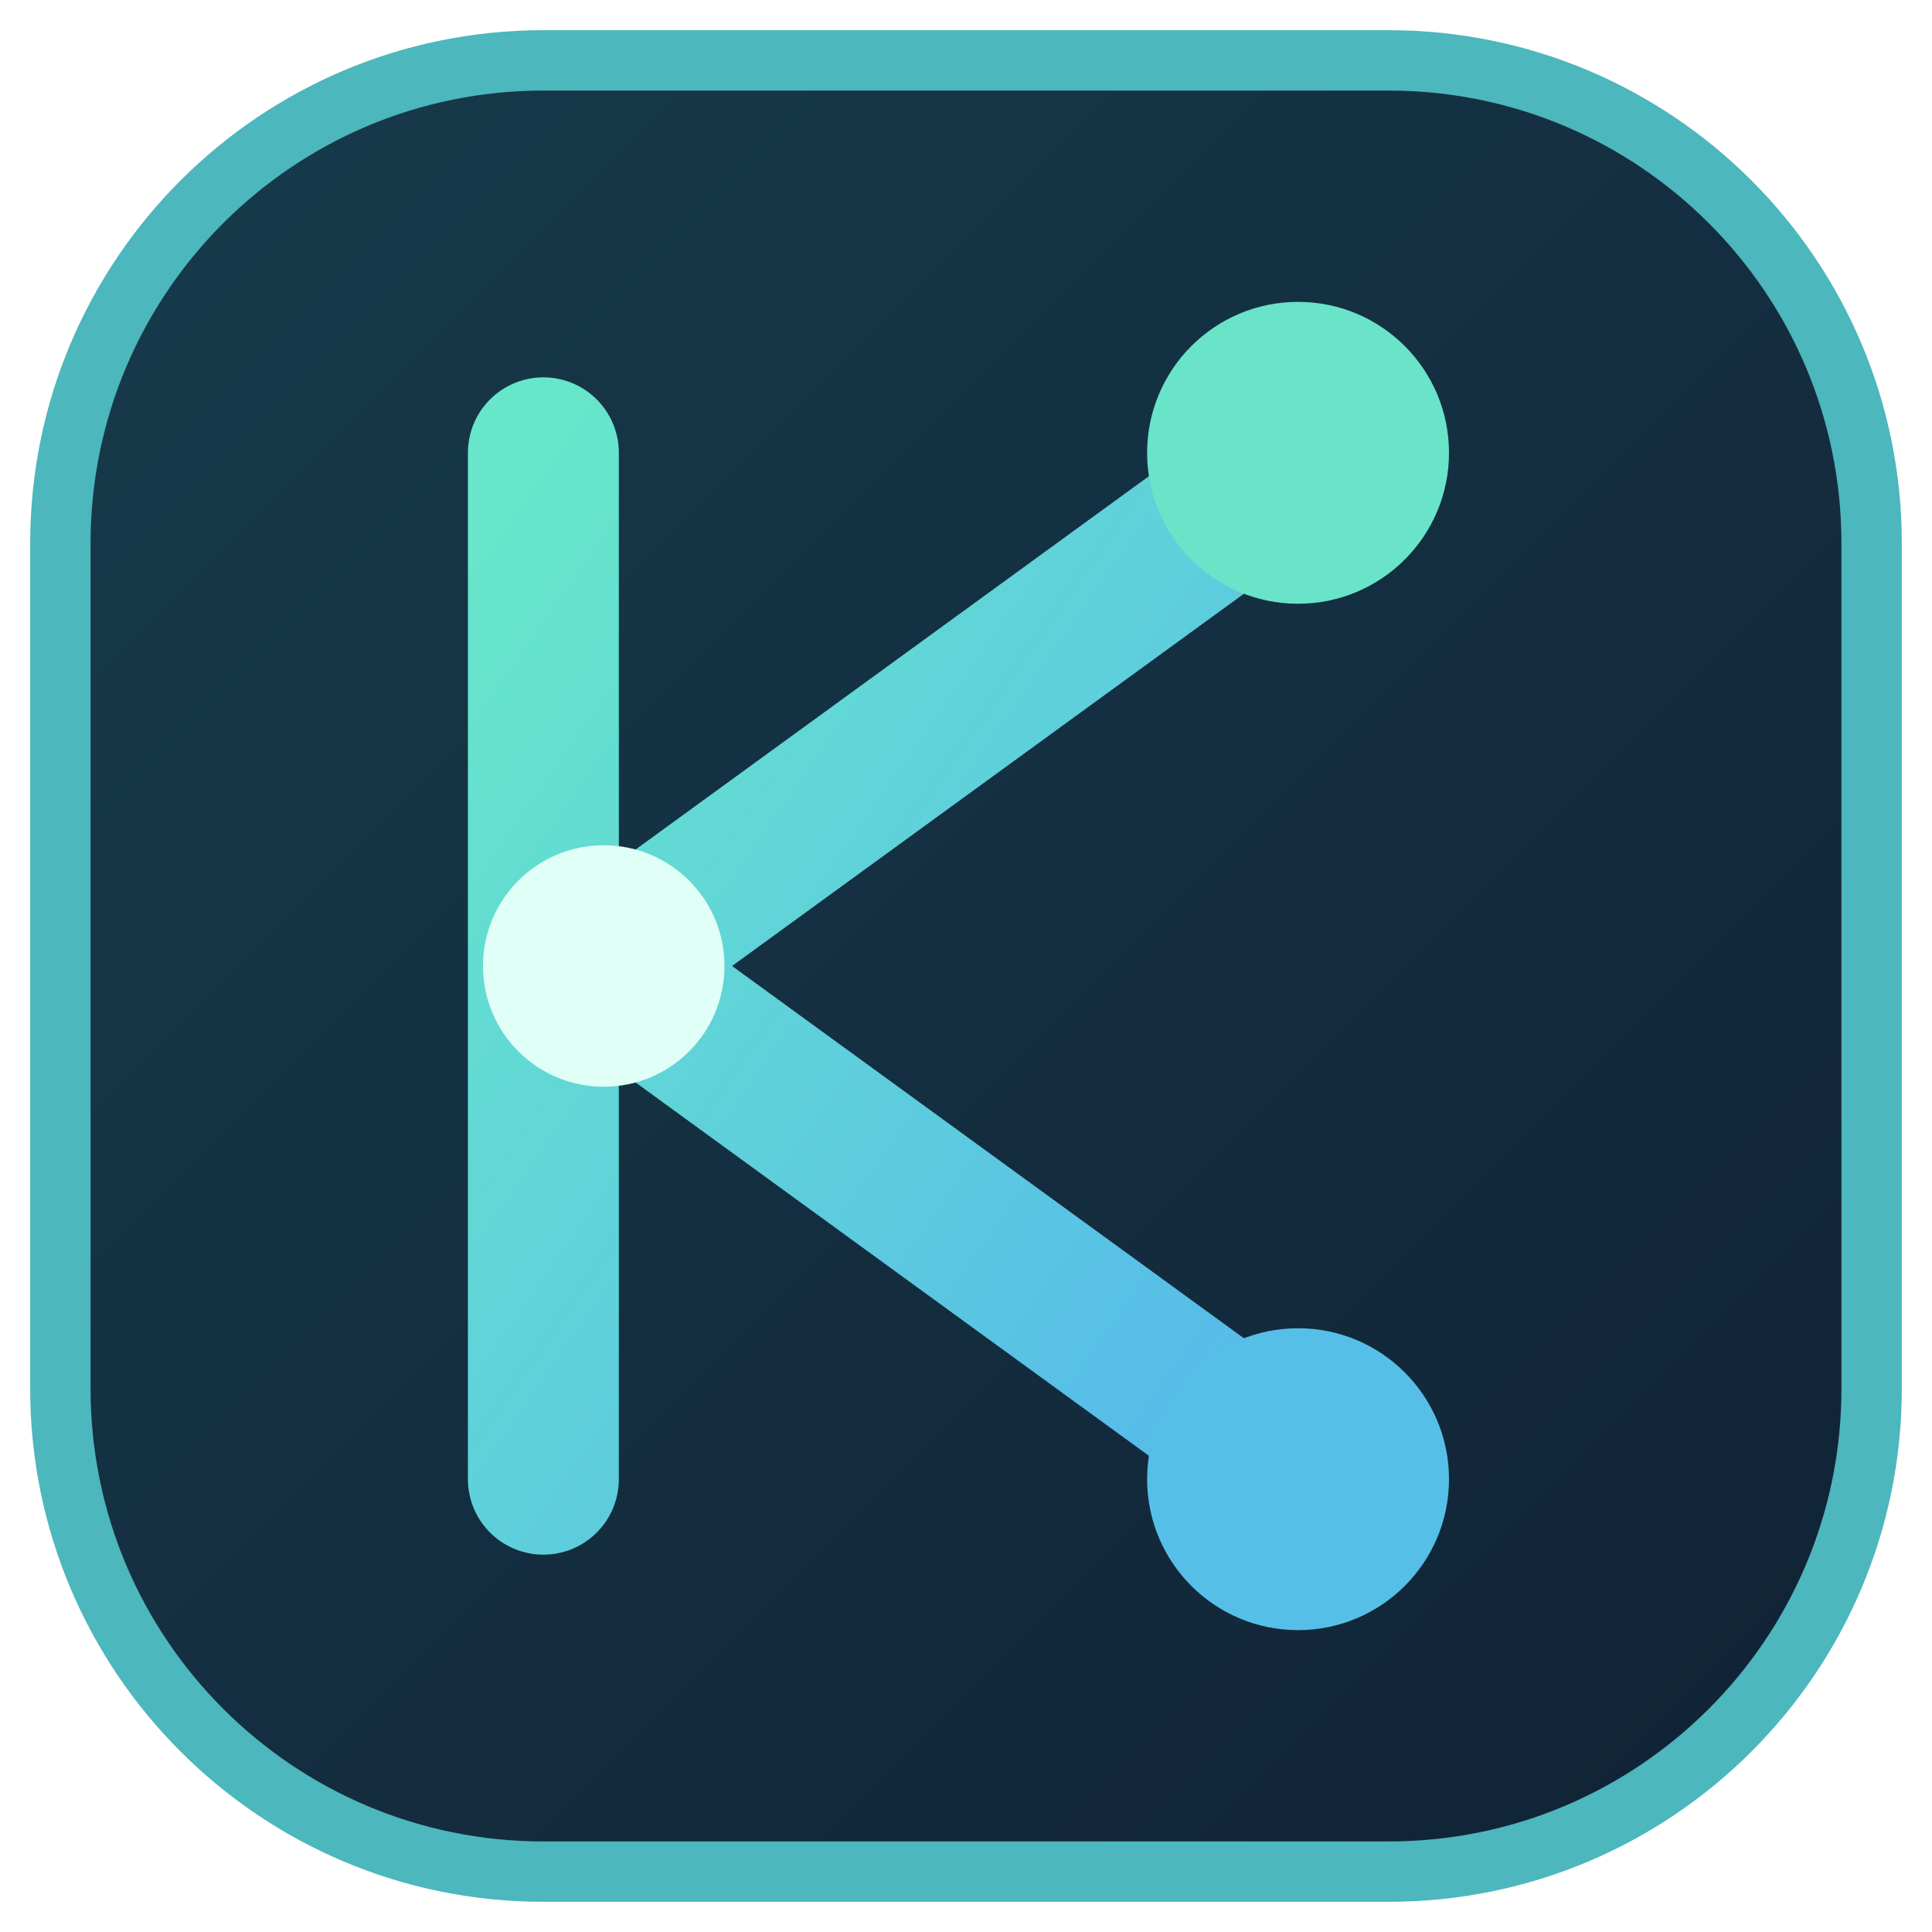
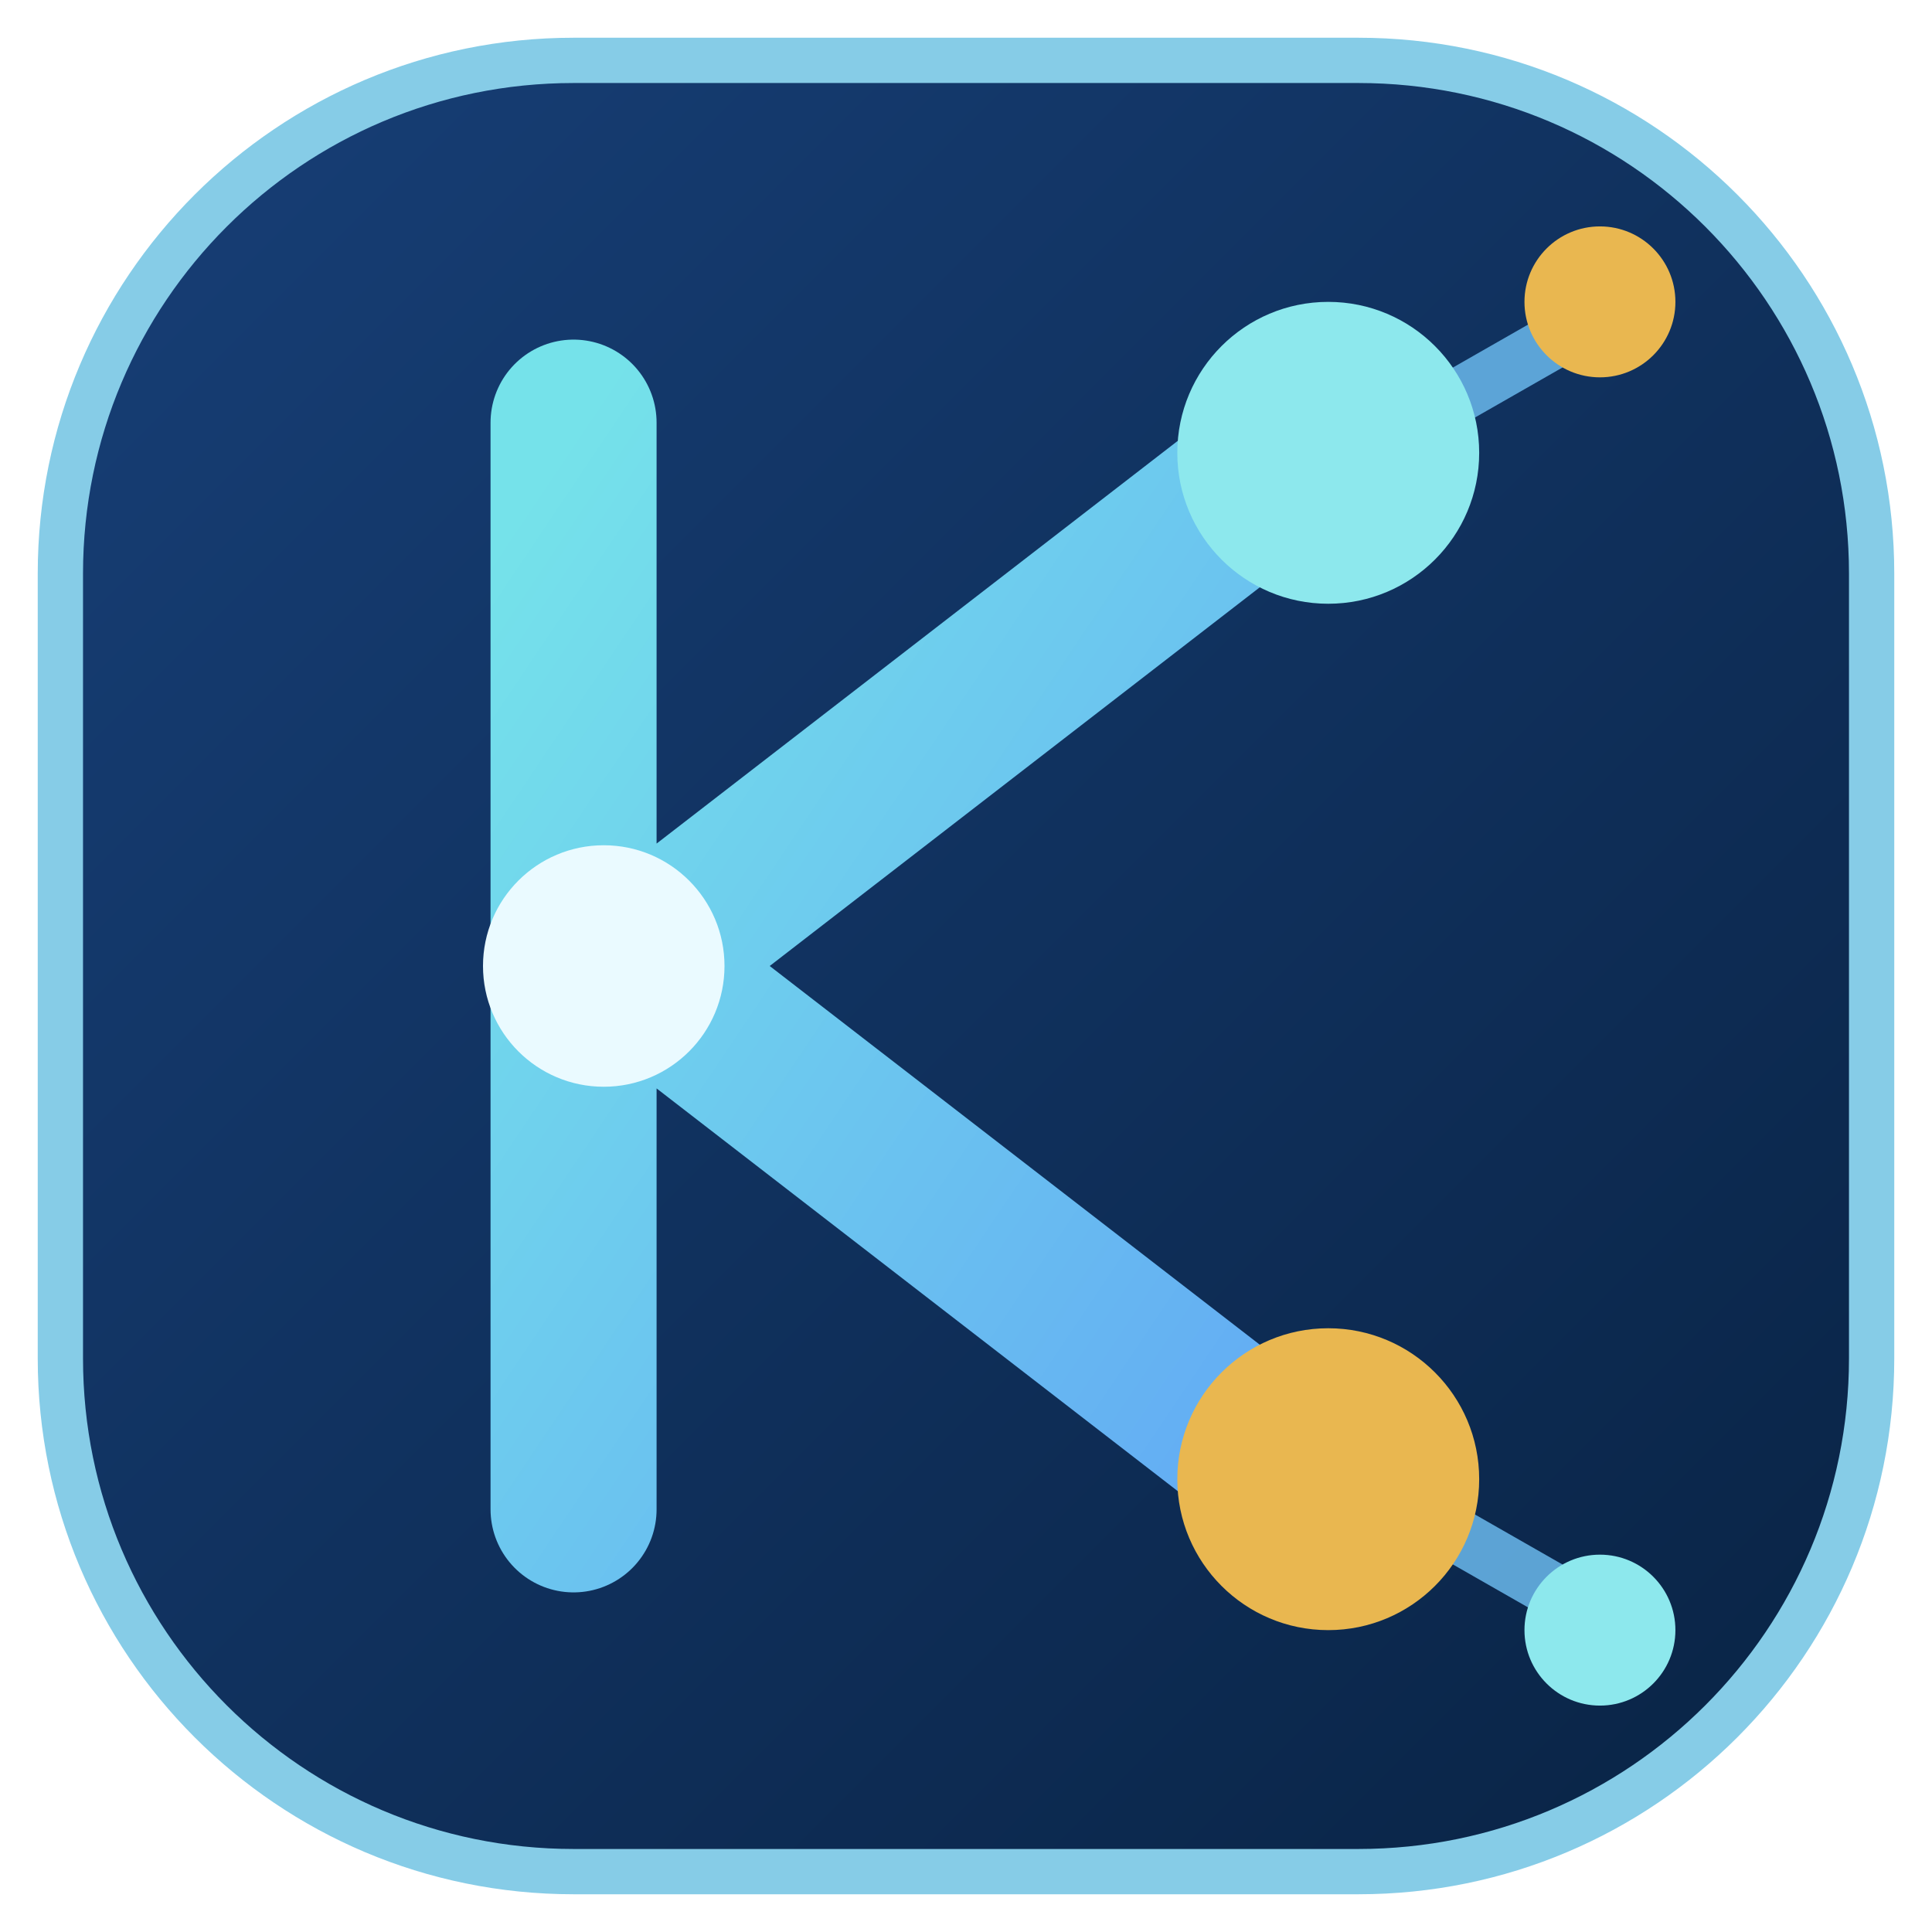
- <svg xmlns="http://www.w3.org/2000/svg" viewBox="0 0 64 64" role="img" aria-label="KhamisRagTools logo">
+ <svg xmlns="http://www.w3.org/2000/svg" viewBox="0 0 64 64" role="img" aria-label="Khamis.AI logo">
  <defs>
    <linearGradient id="bg" x1="0" y1="0" x2="1" y2="1">
-       <stop stop-color="#173b4c" />
-       <stop offset="1" stop-color="#102235" />
+       <stop stop-color="#173f77" />
+       <stop offset="1" stop-color="#092344" />
    </linearGradient>
    <linearGradient id="line" x1="0" y1="0" x2="1" y2="1">
-       <stop stop-color="#67e6cb" />
-       <stop offset="1" stop-color="#55b8ec" />
+       <stop stop-color="#75e2ea" />
+       <stop offset="1" stop-color="#62a9f4" />
    </linearGradient>
  </defs>
-   <rect x="2" y="2" width="60" height="60" rx="16" fill="url(#bg)" stroke="#4cb7bc" stroke-width="2" />
-   <path d="M18 15v34M20 32 42 16M20 32l22 16" fill="none" stroke="url(#line)" stroke-width="5" stroke-linecap="round" stroke-linejoin="round" />
-   <circle cx="43" cy="15" r="5" fill="#69e4c9" />
-   <circle cx="43" cy="49" r="5" fill="#56bfe7" />
-   <circle cx="20" cy="32" r="4" fill="#e0fff6" />
+   <rect x="2" y="2" width="60" height="60" rx="17" fill="url(#bg)" stroke="#86cce7" stroke-width="1.5" />
+   <path d="M19 14v36M21 32 43 15M21 32l22 17" fill="none" stroke="url(#line)" stroke-width="5.5" stroke-linecap="round" stroke-linejoin="round" />
+   <path d="M45 15 52 11M45 49l7 4" fill="none" stroke="#6ab8ec" stroke-width="1.8" stroke-linecap="round" opacity=".85" />
+   <circle cx="44" cy="15" r="5" fill="#8de8ed" />
+   <circle cx="44" cy="49" r="5" fill="#e9b750" />
+   <circle cx="20" cy="32" r="4" fill="#eafaff" />
+   <circle cx="53" cy="10" r="2.5" fill="#e9b750" />
+   <circle cx="53" cy="54" r="2.5" fill="#8de8ed" />
</svg>
